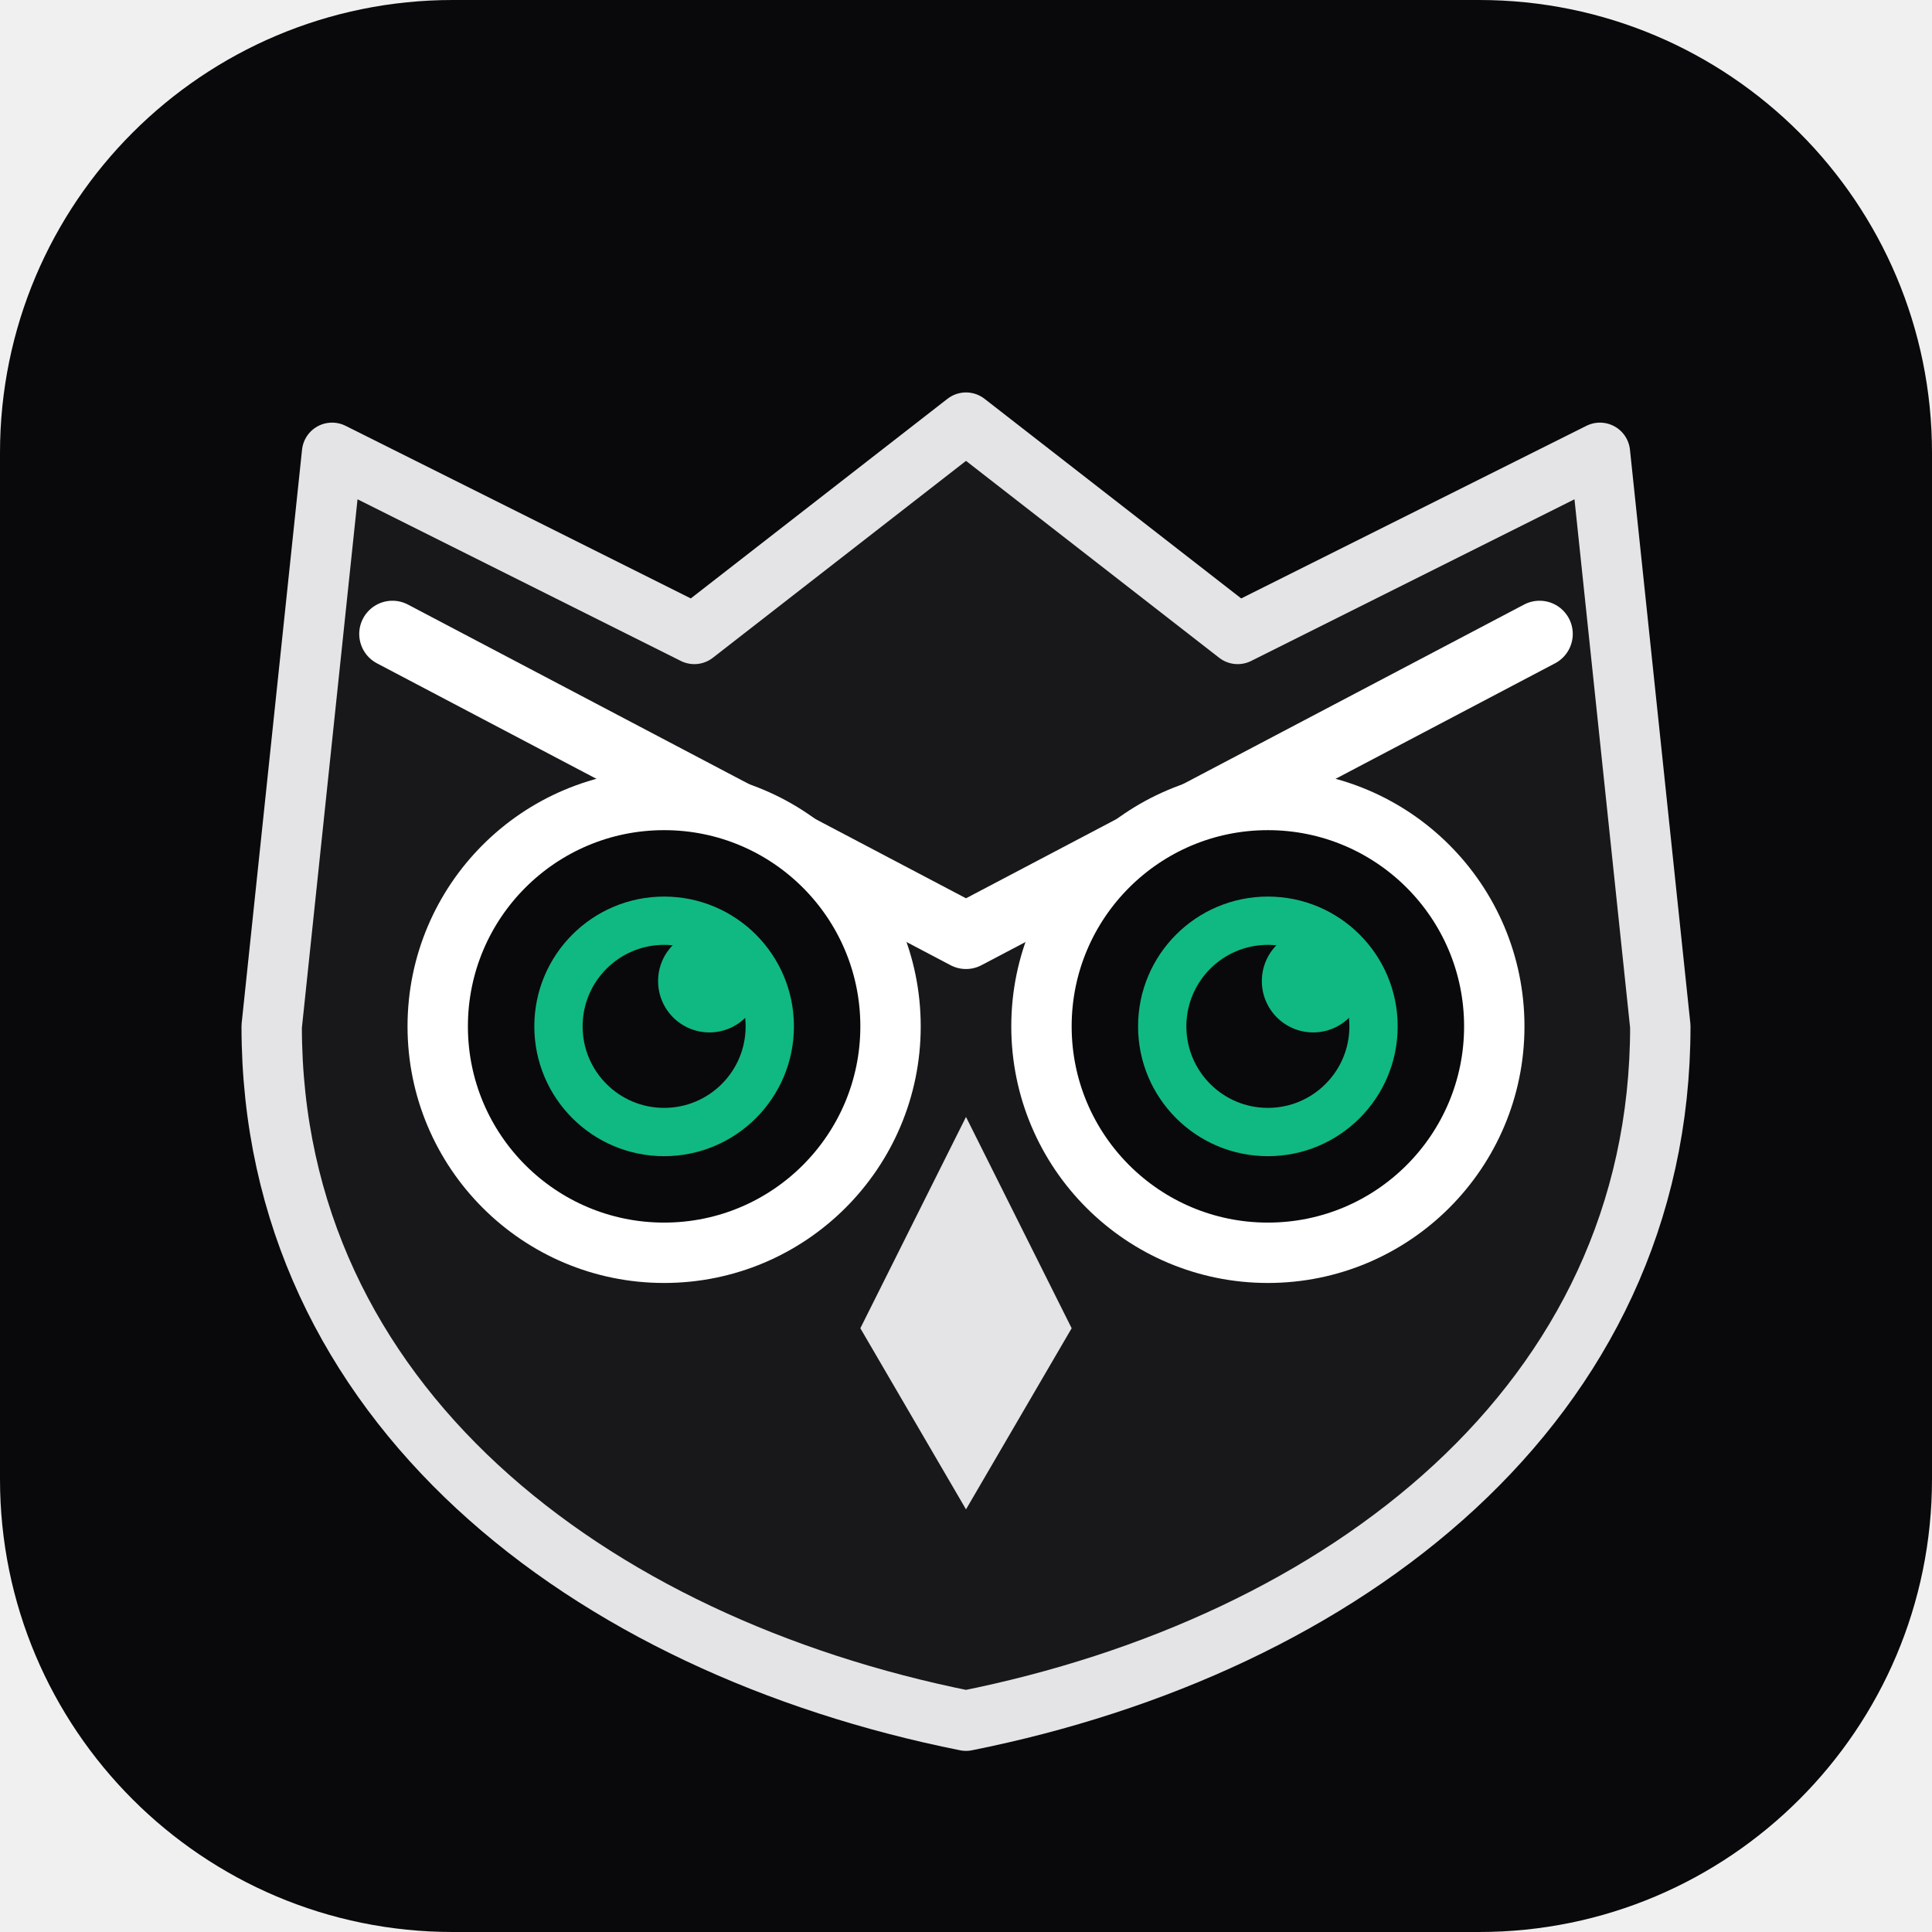
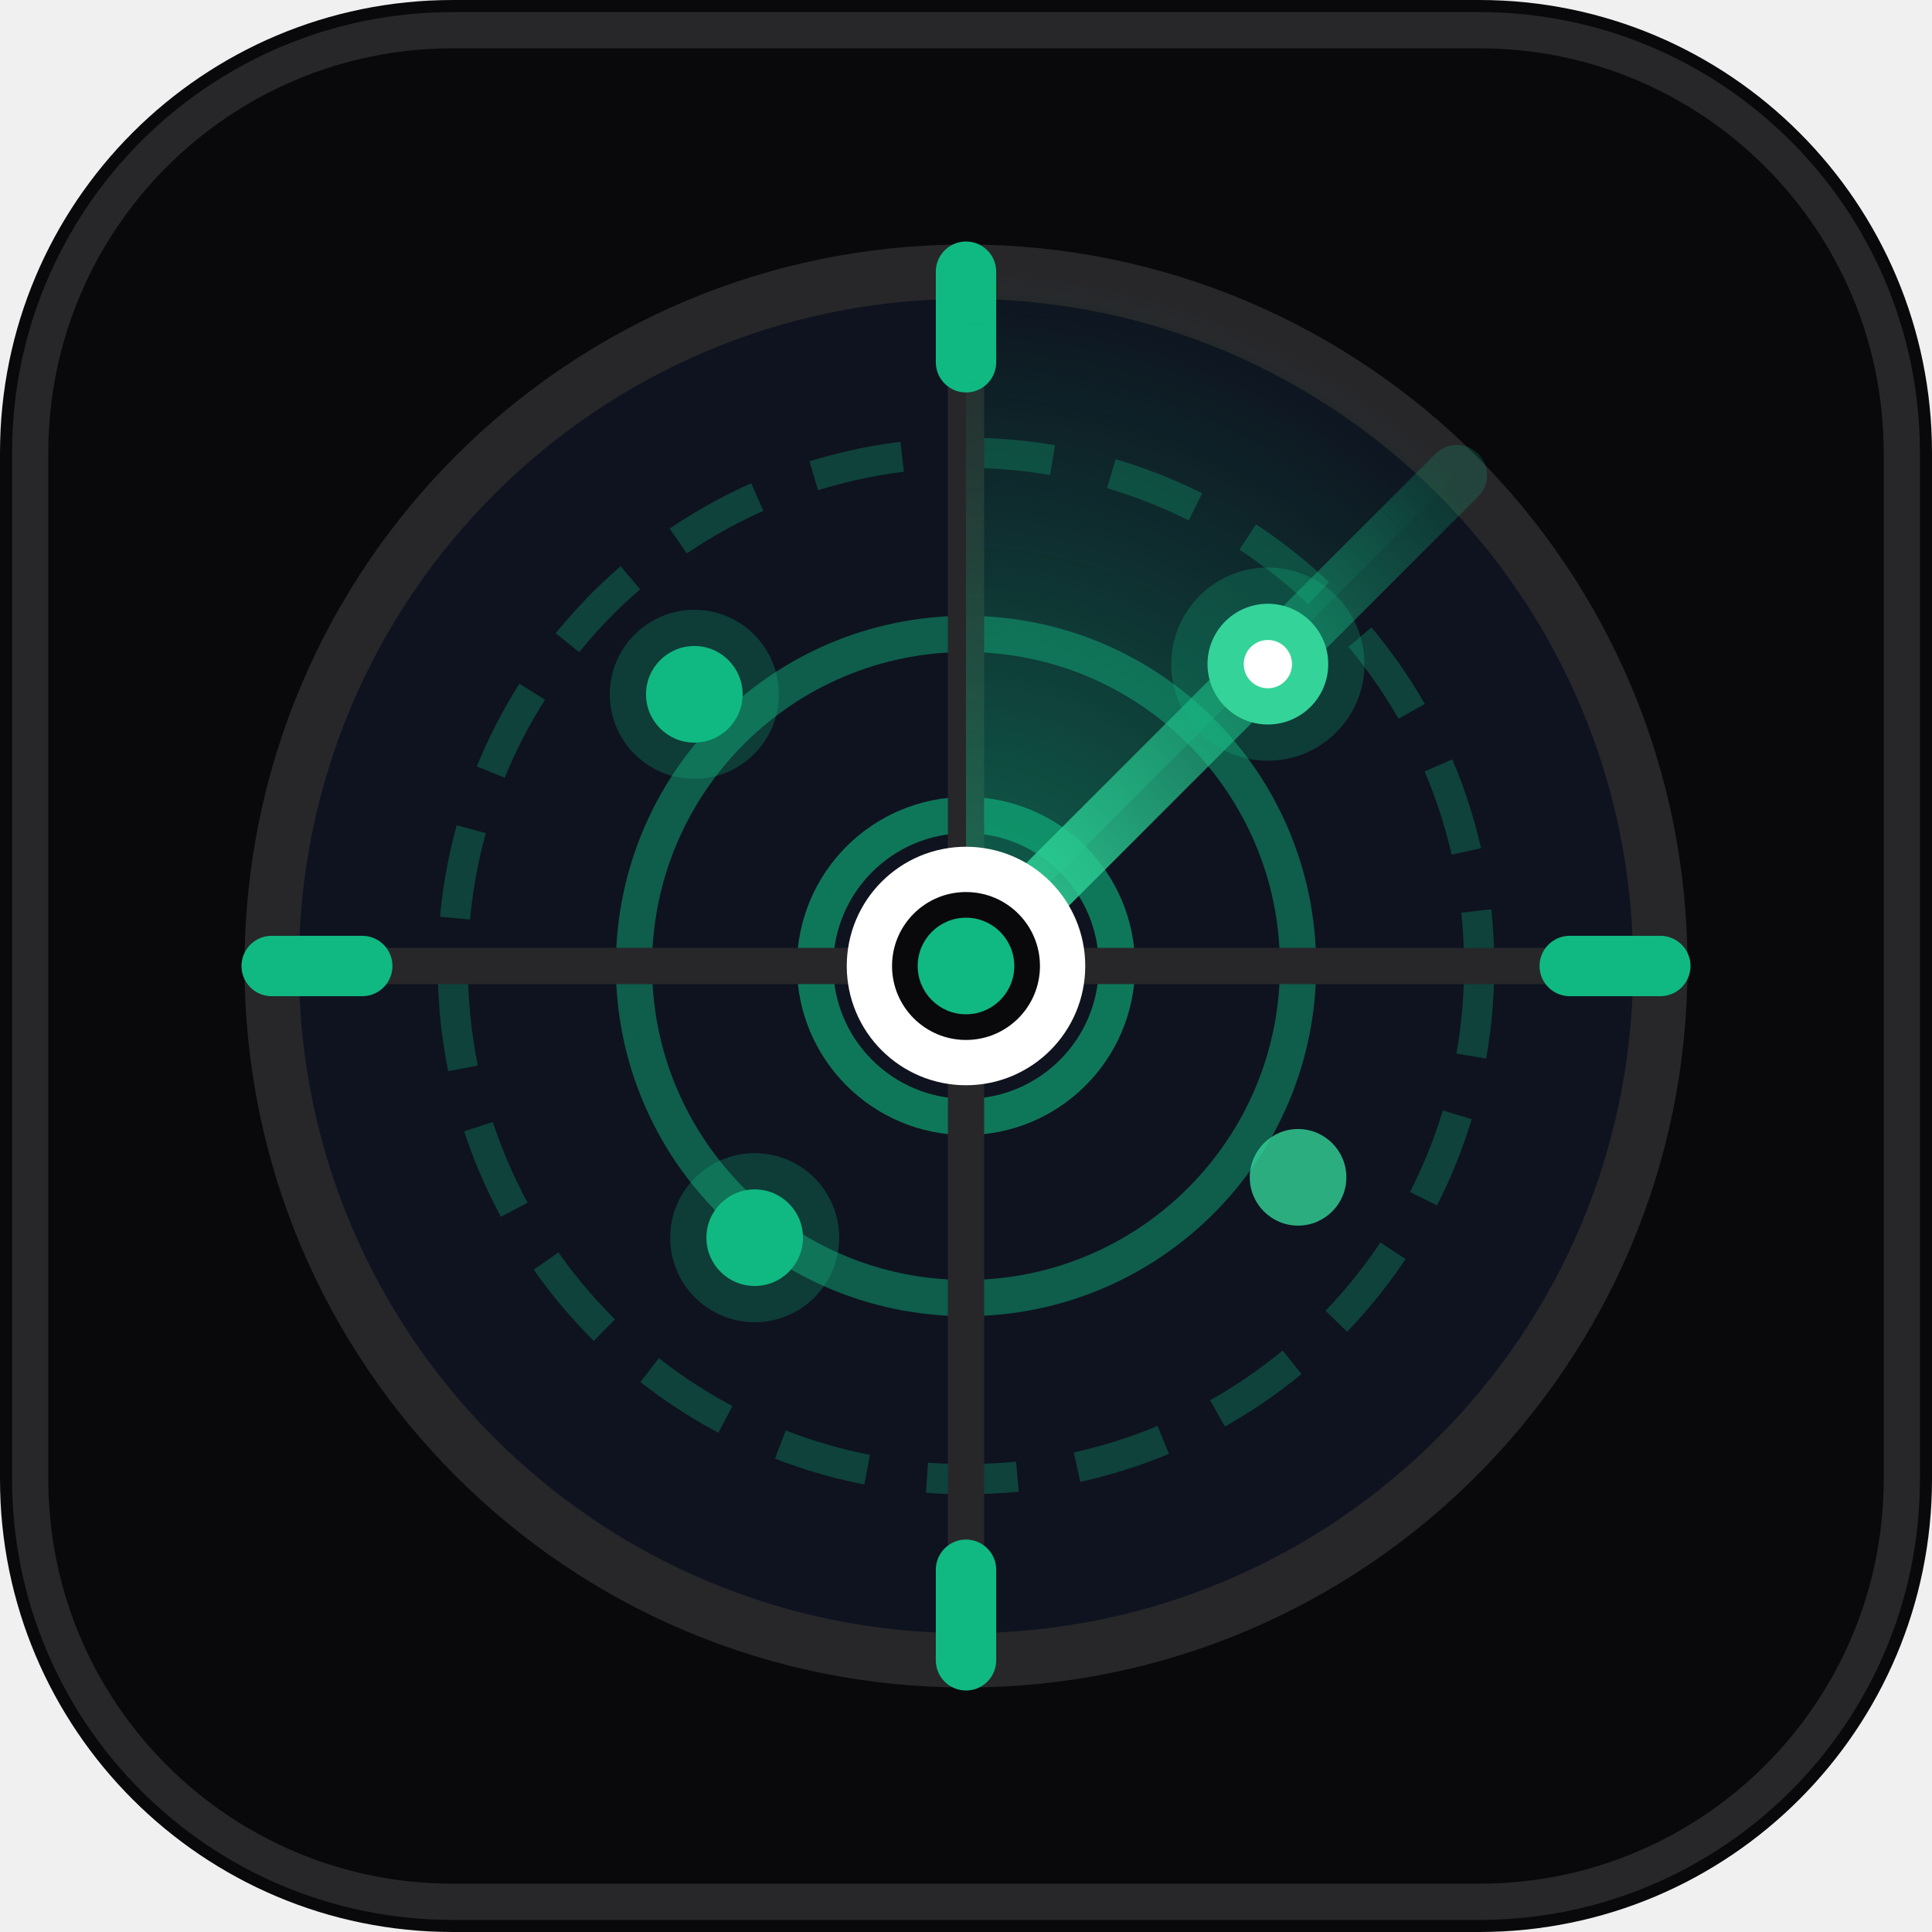
<svg xmlns="http://www.w3.org/2000/svg" width="512" height="512" viewBox="0 0 64 64" fill="none">
+   <defs>
+     <radialGradient id="radarSweep" cx="32" cy="32" r="23" gradientUnits="userSpaceOnUse">
+       <stop offset="0%" stop-color="#10B981" stop-opacity="0.5" />
+       <stop offset="60%" stop-color="#10B981" stop-opacity="0.18" />
+       <stop offset="100%" stop-color="#10B981" stop-opacity="0" />
+     </radialGradient>
+     <linearGradient id="beamLine" x1="32" y1="32" x2="48" y2="16" gradientUnits="userSpaceOnUse">
+       <stop offset="0%" stop-color="#34D399" stop-opacity="1" />
+       <stop offset="100%" stop-color="#10B981" stop-opacity="0.2" />
+     </linearGradient>
+   </defs>
  <rect width="64" height="64" rx="15" fill="#09090B" />
-   <path d="M11 15L23 21L32 14L41 21L53 15L55 34C55 46.5 44.5 54.5 32 57C19.5 54.5 9 46.5 9 34L11 15Z" fill="#18181B" stroke="#E4E4E7" stroke-width="2" stroke-linejoin="round" />
-   <path d="M13 21L32 31L51 21" stroke="#FFFFFF" stroke-width="2.2" stroke-linecap="round" stroke-linejoin="round" />
-   <circle cx="22" cy="34" r="7.5" fill="#09090B" stroke="#FFFFFF" stroke-width="2" />
-   <circle cx="22" cy="34" r="3.5" fill="#09090B" stroke="#10B981" stroke-width="1.6" />
-   <circle cx="23.5" cy="32.5" r="1.7" fill="#10B981" />
-   <circle cx="42" cy="34" r="7.5" fill="#09090B" stroke="#FFFFFF" stroke-width="2" />
-   <circle cx="42" cy="34" r="3.5" fill="#09090B" stroke="#10B981" stroke-width="1.6" />
-   <circle cx="43.5" cy="32.5" r="1.7" fill="#10B981" />
-   <path d="M32 37L28.5 44L32 50L35.5 44L32 37Z" fill="#E4E4E7" />
+   <rect x="1" y="1" width="62" height="62" rx="14" stroke="#27272A" stroke-width="1.2" />
+   <circle cx="32" cy="32" r="23" fill="#0E131F" stroke="#27272A" stroke-width="1.8" />
+   <circle cx="32" cy="32" r="17" stroke="#10B981" stroke-width="1" stroke-opacity="0.28" stroke-dasharray="3 2" />
+   <circle cx="32" cy="32" r="11" stroke="#10B981" stroke-width="1.2" stroke-opacity="0.45" />
+   <circle cx="32" cy="32" r="5" stroke="#10B981" stroke-width="1.2" stroke-opacity="0.6" />
+   <line x1="9" y1="32" x2="55" y2="32" stroke="#27272A" stroke-width="1.2" />
+   <line x1="32" y1="9" x2="32" y2="55" stroke="#27272A" stroke-width="1.2" />
+   <line x1="32" y1="9" x2="32" y2="12" stroke="#10B981" stroke-width="2" stroke-linecap="round" />
+   <line x1="32" y1="52" x2="32" y2="55" stroke="#10B981" stroke-width="2" stroke-linecap="round" />
+   <line x1="9" y1="32" x2="12" y2="32" stroke="#10B981" stroke-width="2" stroke-linecap="round" />
+   <line x1="52" y1="32" x2="55" y2="32" stroke="#10B981" stroke-width="2" stroke-linecap="round" />
+   <path d="M32 32 L32 9 A23 23 0 0 1 48.26 15.74 Z" fill="url(#radarSweep)" />
+   <line x1="32" y1="32" x2="48.26" y2="15.74" stroke="url(#beamLine)" stroke-width="2" stroke-linecap="round" />
+   <circle cx="42" cy="22" r="3.2" fill="#10B981" fill-opacity="0.25" />
+   <circle cx="42" cy="22" r="2" fill="#34D399" />
+   <circle cx="42" cy="22" r="0.8" fill="#FFFFFF" />
+   <circle cx="23" cy="23" r="2.8" fill="#10B981" fill-opacity="0.25" />
+   <circle cx="23" cy="23" r="1.6" fill="#10B981" />
+   <circle cx="25" cy="41" r="2.8" fill="#10B981" fill-opacity="0.25" />
+   <circle cx="25" cy="41" r="1.6" fill="#10B981" />
+   <circle cx="43" cy="39" r="1.6" fill="#34D399" fill-opacity="0.8" />
+   <circle cx="32" cy="32" r="3.2" fill="#09090B" stroke="#FFFFFF" stroke-width="1.5" />
+   <circle cx="32" cy="32" r="1.6" fill="#10B981" />
</svg>
